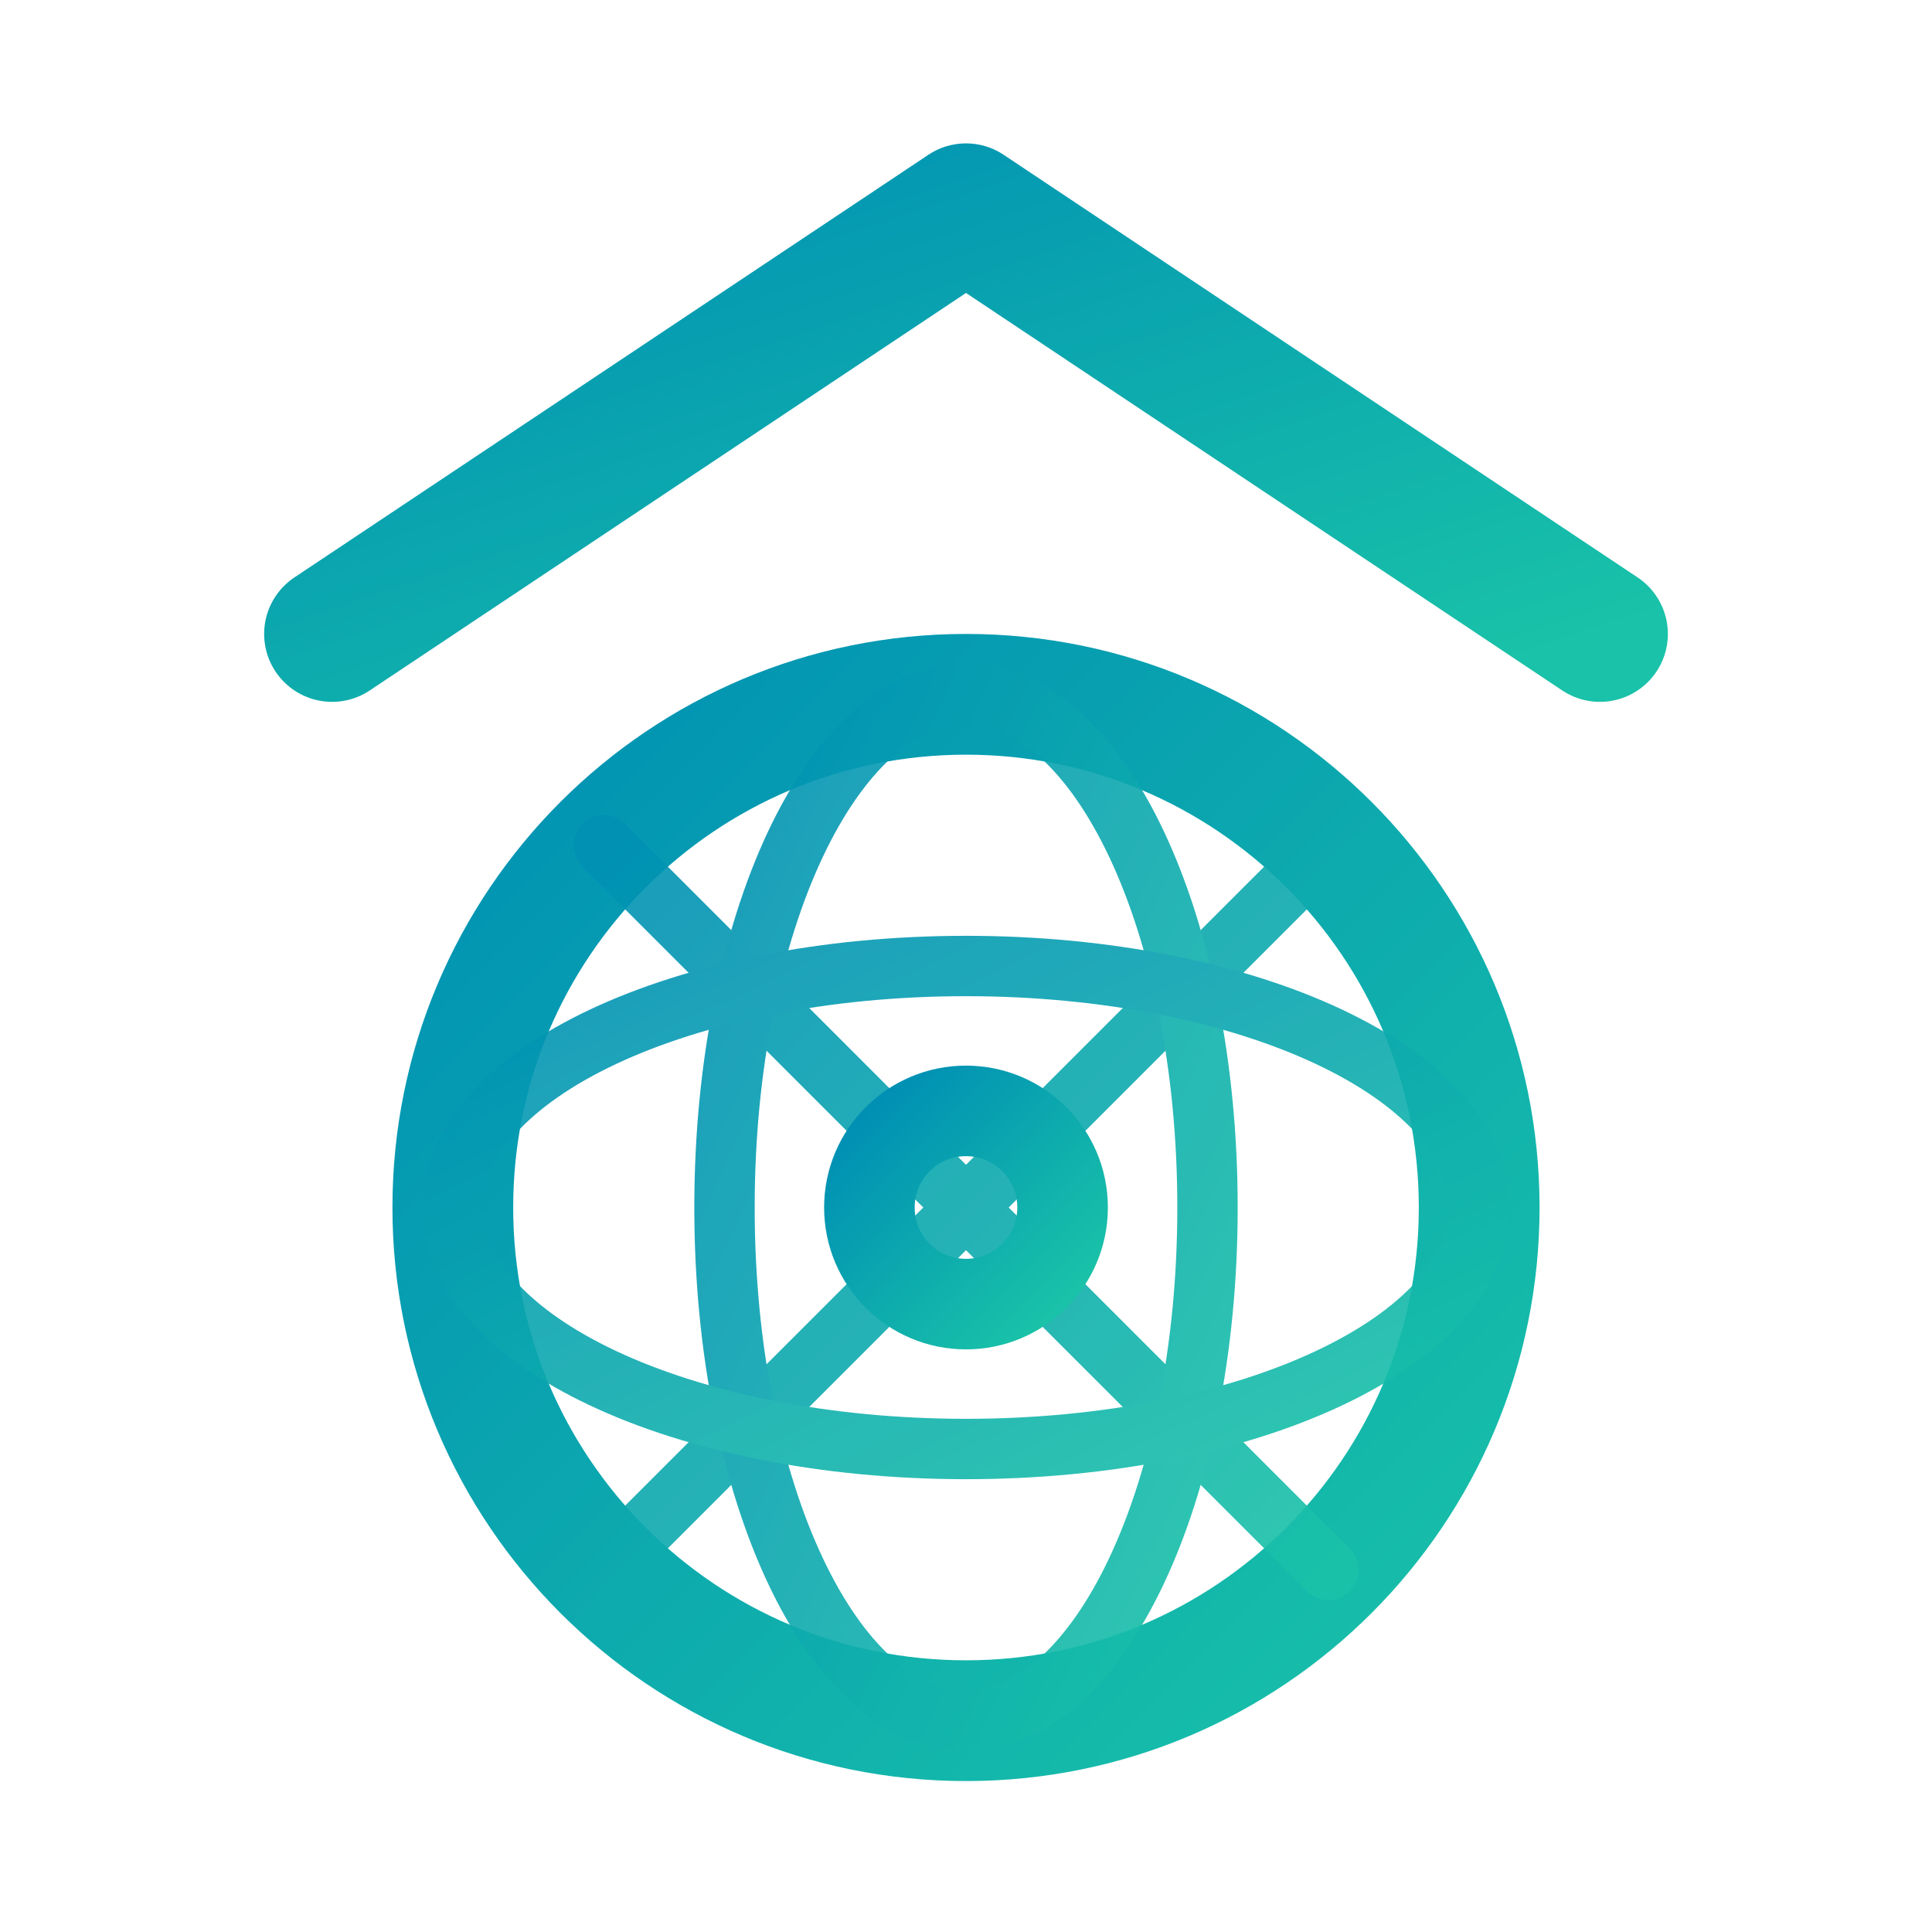
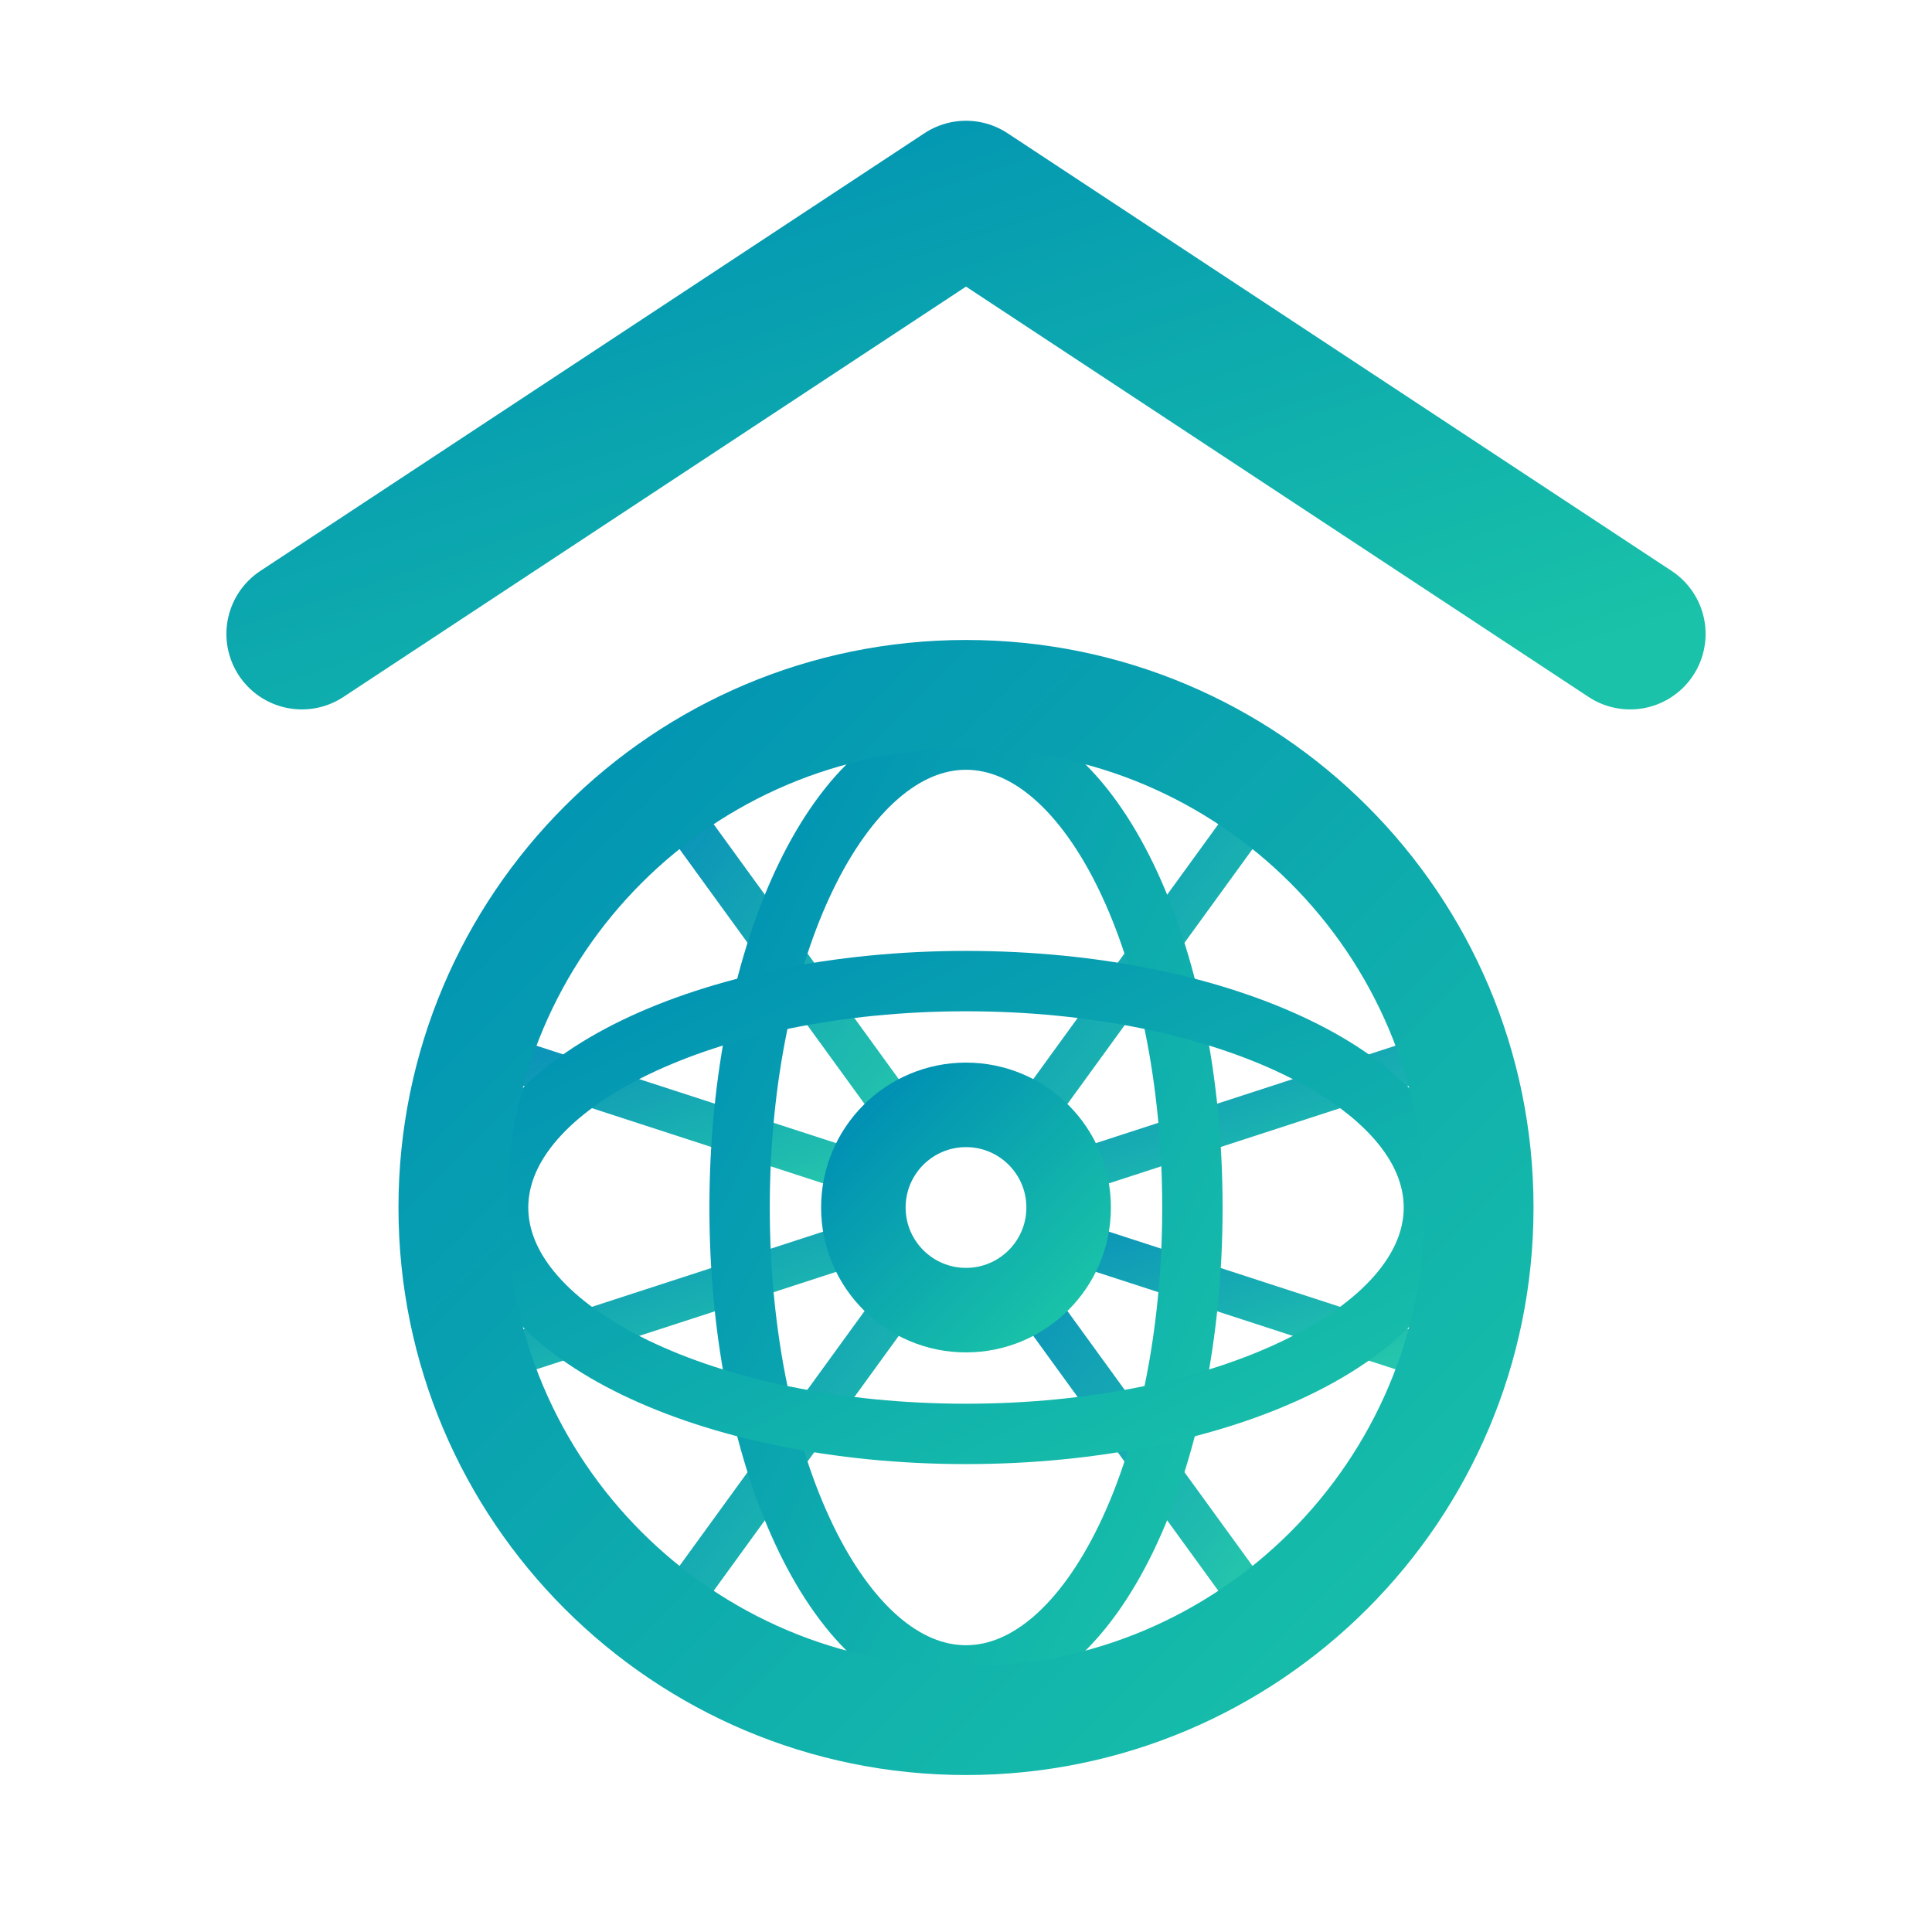
<svg xmlns="http://www.w3.org/2000/svg" viewBox="0 0 64 64" role="img" aria-label="RentOS">
  <defs>
    <linearGradient id="rentos-brand" x1="0" y1="0" x2="1" y2="1">
      <stop offset="0%" stop-color="#0090B4" />
      <stop offset="100%" stop-color="#19C2A8" />
    </linearGradient>
  </defs>
  <g fill="none" stroke="url(#rentos-brand)" stroke-linecap="round" stroke-linejoin="round">
-     <path d="M11 21 L32 7 L53 21" stroke-width="4.5" />
-     <circle cx="32" cy="40" r="17" stroke-width="4" />
-     <g stroke-width="2" opacity="0.9">
-       <line x1="32" y1="23" x2="32" y2="57" />
-       <line x1="15" y1="40" x2="49" y2="40" />
-       <line x1="20" y1="28" x2="44" y2="52" />
-       <line x1="44" y1="28" x2="20" y2="52" />
-       <ellipse cx="32" cy="40" rx="8" ry="17" />
-       <ellipse cx="32" cy="40" rx="17" ry="8" />
+     <path d="M10 21 L32 6.5 L54 21" stroke-width="5" />
+     <g stroke-width="1.4" opacity="0.95">
+       <line x1="32.00" y1="36.50" x2="32.00" y2="24.50" />
+       <line x1="34.06" y1="37.17" x2="41.11" y2="27.46" />
+       <line x1="35.33" y1="38.92" x2="46.74" y2="35.21" />
+       <line x1="35.33" y1="41.08" x2="46.74" y2="44.79" />
+       <line x1="34.06" y1="42.83" x2="41.11" y2="52.54" />
+       <line x1="32.00" y1="43.50" x2="32.00" y2="55.50" />
+       <line x1="29.94" y1="42.83" x2="22.89" y2="52.54" />
+       <line x1="28.67" y1="41.08" x2="17.26" y2="44.79" />
+       <line x1="28.67" y1="38.92" x2="17.26" y2="35.21" />
+       <line x1="29.94" y1="37.17" x2="22.89" y2="27.46" />
    </g>
-     <circle cx="32" cy="40" r="3.2" stroke-width="3" />
+     <g stroke-width="2">
+       <ellipse cx="32" cy="40" rx="7.5" ry="15.5" />
+       <ellipse cx="32" cy="40" rx="15.5" ry="7.5" />
+     </g>
+     <circle cx="32" cy="40" r="17" stroke-width="3.6" />
+     <circle cx="32" cy="40" r="3.4" stroke-width="2.8" />
  </g>
</svg>
